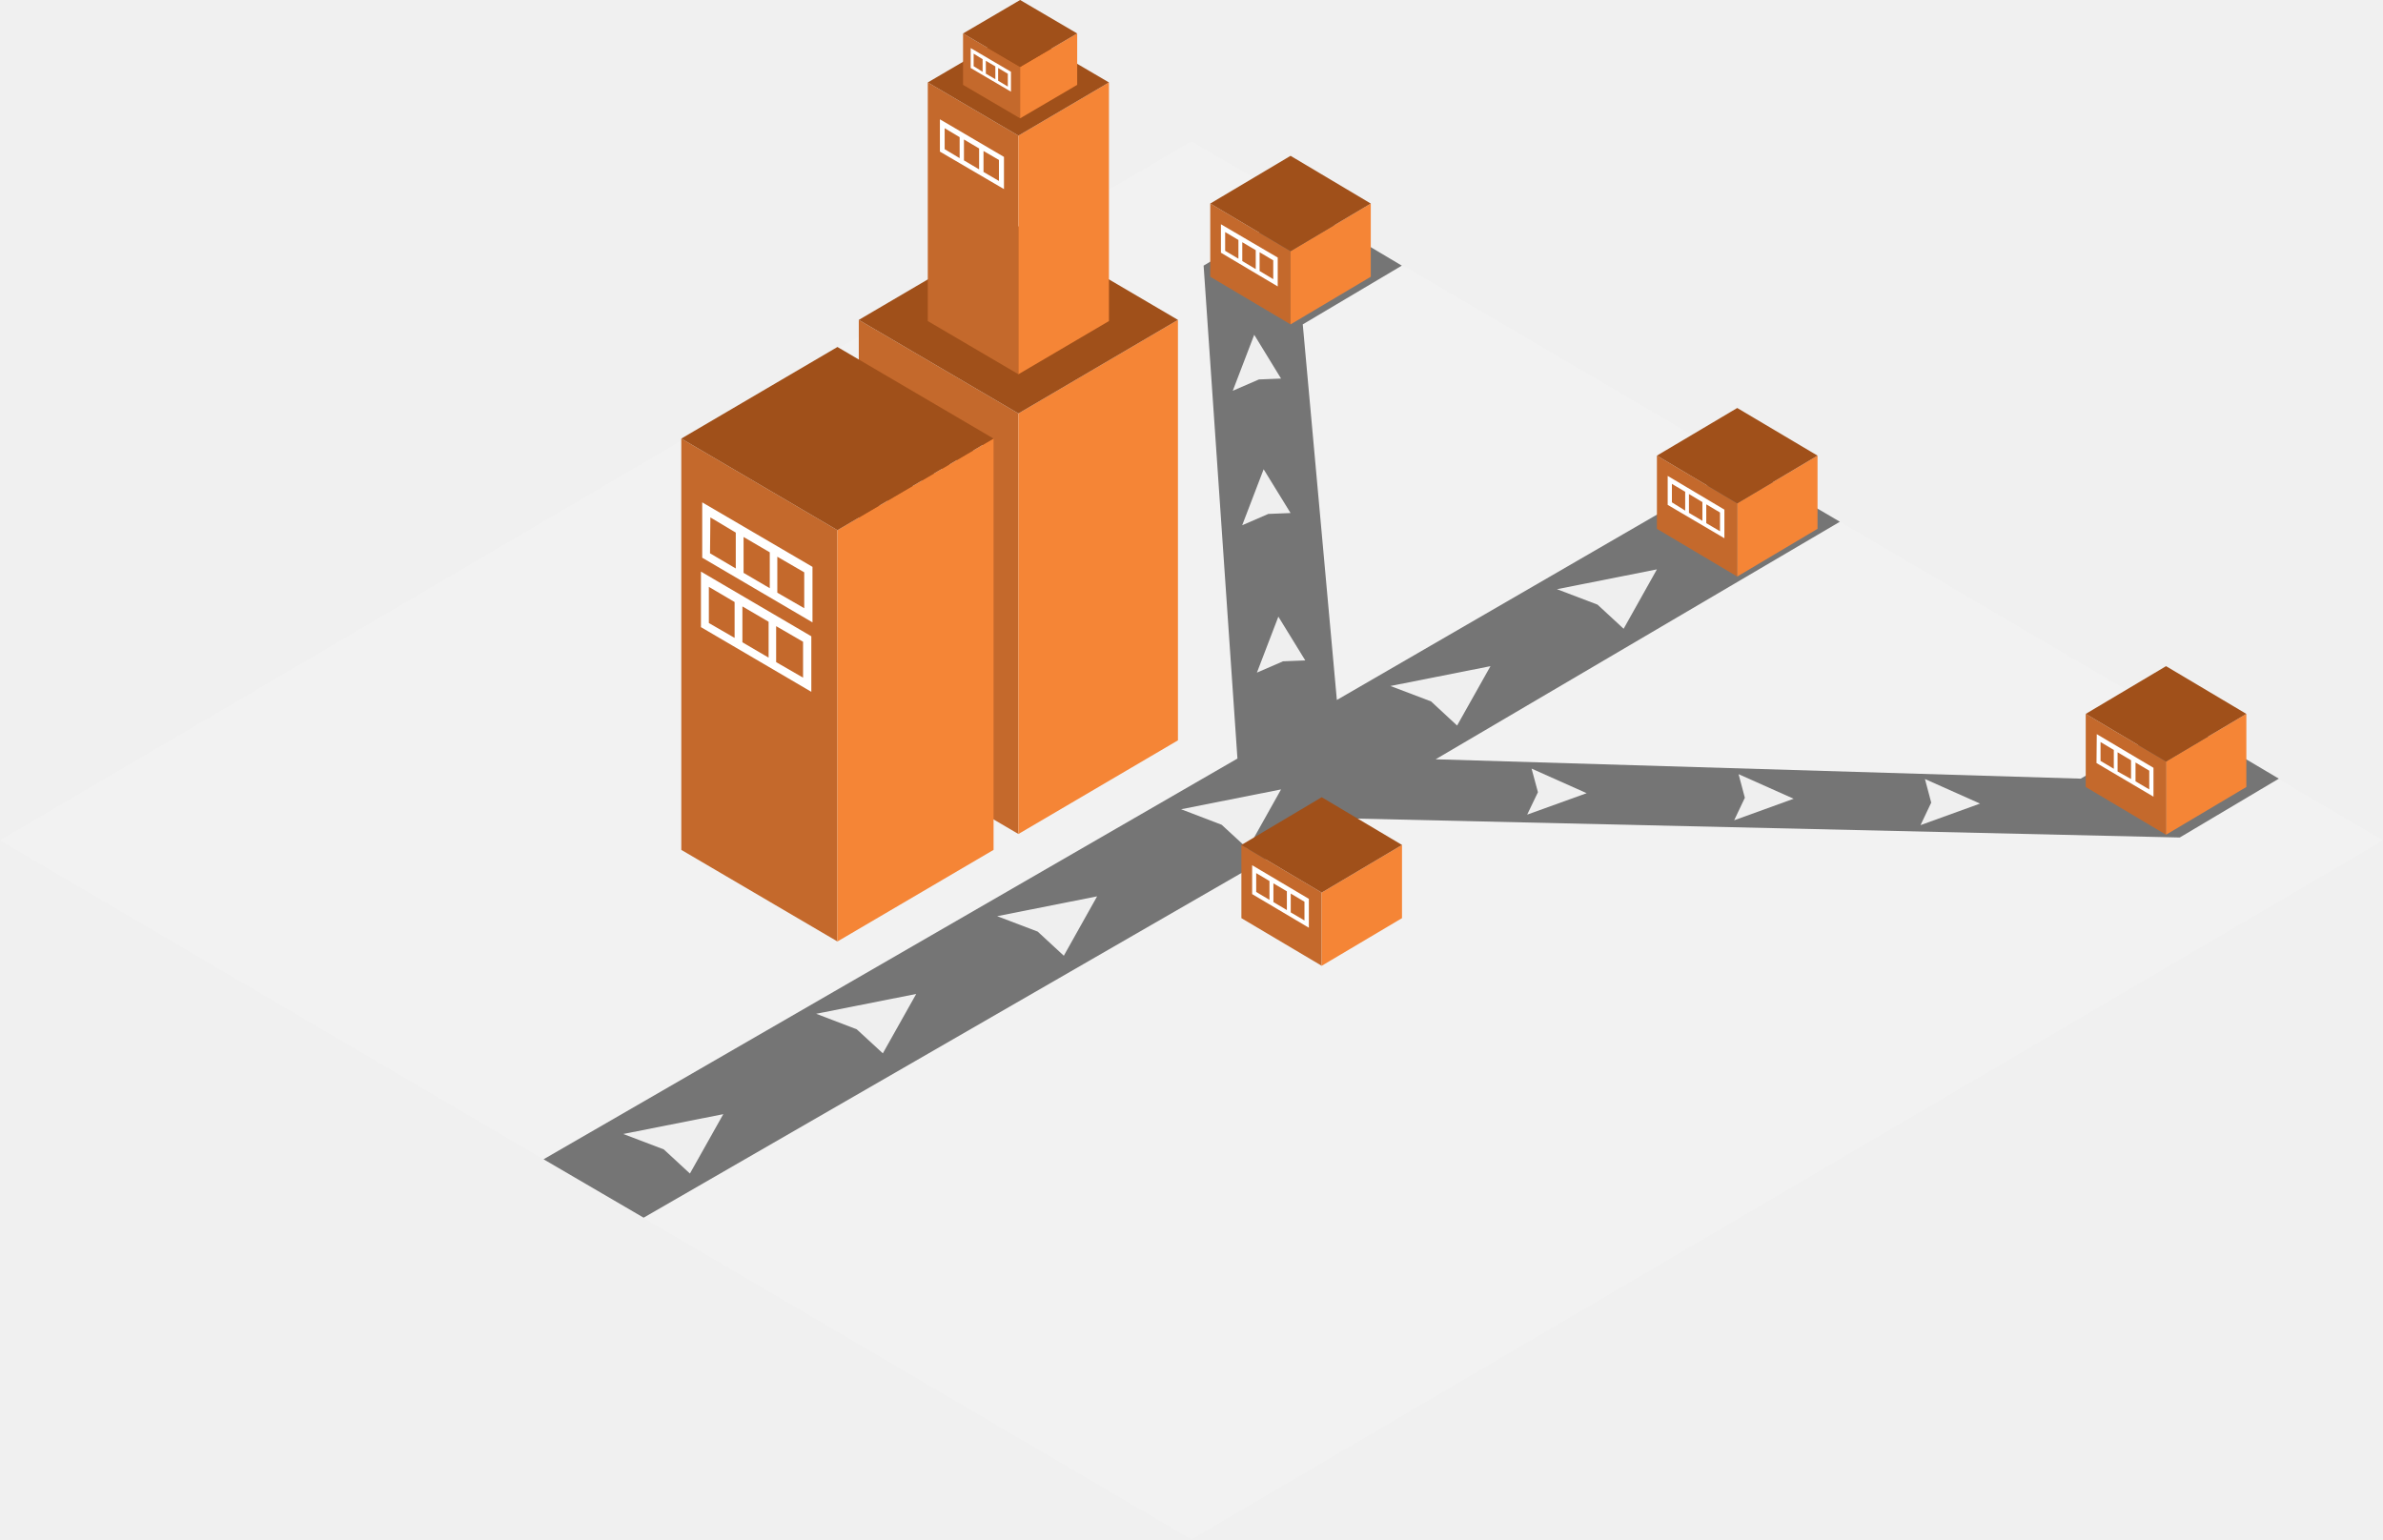
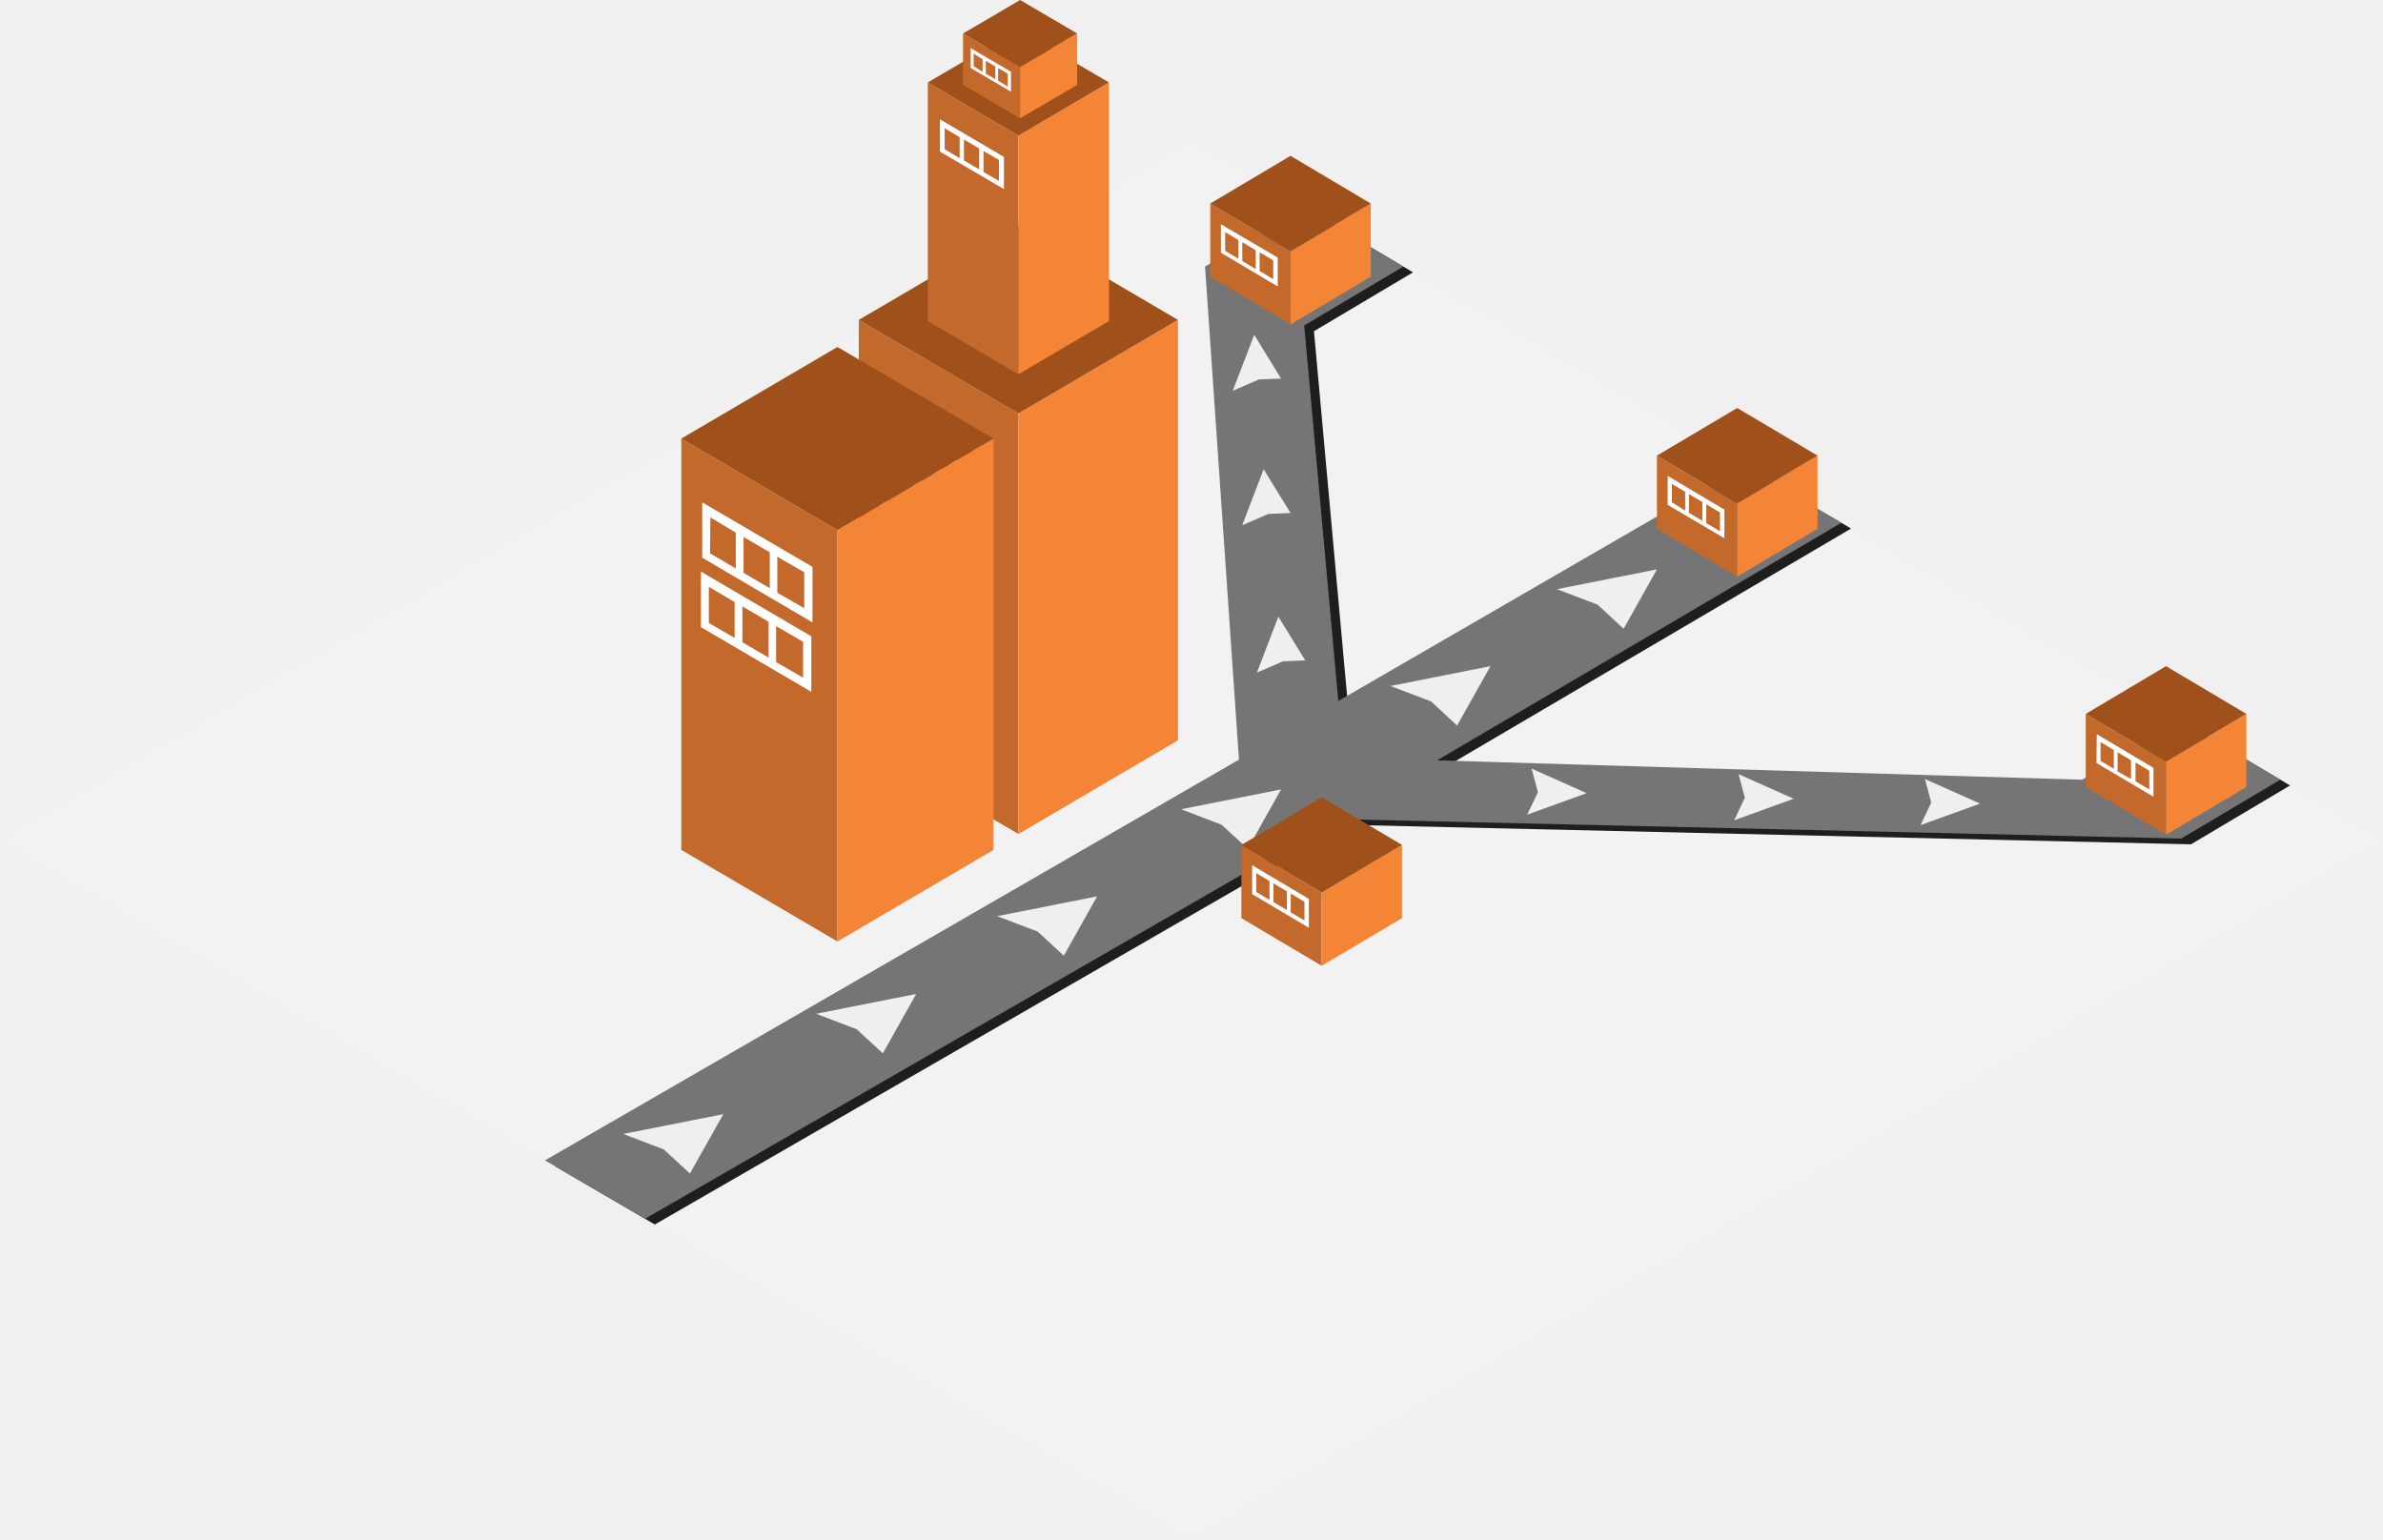
<svg xmlns="http://www.w3.org/2000/svg" viewBox="0 0 265.58 171.6">
  <defs>
-     <style>.a{fill:#f2f2f2;}.b{fill:#757575;}.c{fill:#c4692c;}.d{fill:#f58536;}.e{fill:#a0501a;}.f{fill:#fff;}.g{fill:#efefef;}</style>
+     <style>.a{fill:#f2f2f2;}.b{fill:#1e1e1e;}.c{fill:#757575;}.d{fill:#c4692c;}.e{fill:#f58536;}.f{fill:#a0501a;}.g{fill:#fff;}.h{fill:#efefef;}</style>
  </defs>
  <polygon class="a" points="132.79 15.76 0 93.68 132.79 171.6 265.58 93.68 132.79 15.76" />
-   <polygon class="b" points="242.93 80.25 231.89 86.8 160 84.64 205.05 58.16 194.24 51.82 148.99 78.03 145.19 36.16 136.8 31.18 145.19 36.16 156.23 29.61 145.19 23.05 134.14 29.61 134.14 29.61 137.91 84.56 60.58 129.23 71.73 135.74 148.96 91.2 242.93 93.36 253.97 86.8 242.93 80.25" />
-   <polygon class="c" points="143.83 36.16 134.88 30.85 134.88 22.69 143.83 28 143.83 36.16" />
-   <polygon class="d" points="143.83 36.16 152.77 30.85 152.77 22.69 143.83 28 143.83 36.16" />
-   <polygon class="e" points="143.83 17.37 134.88 22.69 143.83 28 152.77 22.69 143.83 17.37" />
-   <path class="f" d="M136.07,28.17l6.33,3.76V28.71L136.07,25Zm4.31-.05,1.52.9v2.1l-1.52-.91ZM138.45,27l1.5.89V30l-1.5-.9Zm-1.91-1.13,1.48.88v2.09l-1.48-.88Z" />
-   <polygon class="c" points="241.4 93.05 232.45 87.73 232.45 79.58 241.4 84.89 241.4 93.05" />
-   <polygon class="d" points="241.4 93.05 250.35 87.73 250.35 79.58 241.4 84.89 241.4 93.05" />
-   <polygon class="e" points="241.4 74.26 232.45 79.58 241.4 84.89 250.35 79.58 241.4 74.26" />
-   <path class="f" d="M233.65,85.06,240,88.81V85.59l-6.32-3.75ZM238,85l1.53.91V88L238,87.1ZM236,83.86l1.5.89v2.09L236,86Zm-1.9-1.14,1.48.88v2.1l-1.48-.88Z" />
-   <polygon class="c" points="193.61 64.27 184.66 58.95 184.66 50.79 193.61 56.11 193.61 64.27" />
-   <polygon class="d" points="193.61 64.27 202.56 58.95 202.56 50.79 193.61 56.11 193.61 64.27" />
-   <polygon class="e" points="193.61 45.48 184.66 50.79 193.61 56.11 202.56 50.79 193.61 45.48" />
-   <path class="f" d="M185.86,56.28,192.18,60V56.81l-6.32-3.76Zm4.3-.06,1.53.91v2.09l-1.53-.9Zm-1.93-1.15,1.5.9v2.09l-1.5-.89Zm-1.9-1.13,1.48.88v2.1L186.33,56Z" />
-   <polygon class="g" points="69.46 126.41 80.61 124.2 76.89 130.82 73.98 128.13 69.46 126.41" />
-   <polygon class="g" points="90.96 113.01 102.11 110.8 98.39 117.42 95.48 114.74 90.96 113.01" />
-   <polygon class="g" points="111.13 102.13 122.27 99.92 118.56 106.54 115.65 103.85 111.13 102.13" />
-   <polygon class="g" points="131.63 90.21 142.77 88 139.06 94.62 136.15 91.94 131.63 90.21" />
-   <polygon class="g" points="154.96 76.47 166.11 74.26 162.39 80.88 159.49 78.19 154.96 76.47" />
-   <polygon class="g" points="173.52 65.68 184.66 63.47 180.95 70.09 178.04 67.4 173.52 65.68" />
-   <polygon class="g" points="140.08 74.98 142.47 68.74 145.47 73.62 142.99 73.72 140.08 74.98" />
-   <polygon class="g" points="170.69 85.68 176.83 88.42 170.2 90.81 171.4 88.31 170.69 85.68" />
-   <polygon class="g" points="193.76 86.3 199.9 89.04 193.27 91.44 194.46 88.93 193.76 86.3" />
-   <polygon class="g" points="214.53 86.84 220.67 89.58 214.04 91.98 215.23 89.47 214.53 86.84" />
-   <polygon class="g" points="138.44 58.55 140.83 52.31 143.83 57.19 141.35 57.29 138.44 58.55" />
-   <polygon class="g" points="137.39 43.56 139.78 37.32 142.77 42.2 140.3 42.3 137.39 43.56" />
-   <polygon class="c" points="147.3 107.66 138.35 102.35 138.35 94.19 147.3 99.5 147.3 107.66" />
-   <polygon class="d" points="147.3 107.66 156.25 102.35 156.25 94.19 147.3 99.5 147.3 107.66" />
-   <polygon class="e" points="147.3 88.87 138.35 94.19 147.3 99.5 156.25 94.19 147.3 88.87" />
-   <path class="f" d="M139.55,99.67l6.32,3.75V100.2l-6.32-3.75Zm4.3-.06,1.53.91v2.09l-1.53-.9Zm-1.93-1.14,1.5.89v2.09l-1.5-.89ZM140,97.33l1.48.88v2.1L140,99.43Z" />
-   <polygon class="c" points="113.5 92.97 95.71 82.53 95.71 35.66 113.5 46.09 113.5 92.97" />
-   <path class="f" d="M98,57.15l12.58,7.37V58.19L98,50.81Zm8.56-.11,3,1.77v4.12l-3-1.78Zm-3.84-2.26,3,1.75v4.12l-3-1.75Zm-3.78-2.22,2.94,1.73V58.4l-2.94-1.72Z" />
-   <polygon class="d" points="113.5 92.97 131.28 82.53 131.28 35.66 113.5 46.09 113.5 92.97" />
-   <polygon class="e" points="113.5 25.22 95.71 35.66 113.5 46.09 131.28 35.66 113.5 25.22" />
-   <path class="f" d="M98.09,49.23l12.57,7.37V50.28L98.09,42.9Zm8.55-.11,3,1.78V55l-3-1.77Zm-3.84-2.25,3,1.75v4.11l-3-1.74ZM99,44.64,102,46.37v4.12L99,48.76Z" />
-   <polygon class="c" points="113.5 41.72 103.4 35.79 103.4 9.19 113.5 15.12 113.5 41.72" />
-   <polygon class="d" points="113.5 41.72 123.59 35.79 123.59 9.19 113.5 15.12 113.5 41.72" />
-   <polygon class="e" points="113.5 3.27 103.4 9.19 113.5 15.12 123.59 9.19 113.5 3.27" />
-   <path class="f" d="M104.75,16.9l7.14,4.18V17.49l-7.14-4.19Zm4.86-.07,1.72,1v2.34l-1.72-1Zm-2.18-1.28,1.69,1v2.33l-1.69-1Zm-2.15-1.26,1.67,1v2.34l-1.67-1Z" />
-   <polygon class="c" points="113.69 13.19 107.33 9.46 107.33 3.73 113.69 7.46 113.69 13.19" />
-   <polygon class="d" points="113.69 13.19 120.05 9.46 120.05 3.73 113.69 7.46 113.69 13.19" />
-   <polygon class="e" points="113.69 0 107.33 3.73 113.69 7.46 120.05 3.73 113.69 0" />
-   <path class="f" d="M108.18,7.58l4.49,2.64V8l-4.49-2.64Zm3.06,0,1.08.64V9.65L111.24,9Zm-1.37-.8,1.06.62V8.83l-1.06-.62Zm-1.36-.8,1,.62V8l-1-.62Z" />
-   <polygon class="c" points="93.33 104.95 75.93 94.74 75.93 48.89 93.33 59.1 93.33 104.95" />
-   <path class="f" d="M78.12,69.91l12.3,7.21V70.93l-12.3-7.21Zm8.38-.11,3,1.74v4l-3-1.73Zm-3.76-2.2,2.92,1.71v4l-2.92-1.71ZM79,65.42l2.87,1.69v4L79,69.45Z" />
-   <polygon class="d" points="93.33 104.95 110.73 94.74 110.73 48.89 93.33 59.1 93.33 104.95" />
-   <polygon class="e" points="93.33 38.68 75.93 48.89 93.33 59.1 110.73 48.89 93.33 38.68" />
-   <path class="f" d="M78.26,62.17l12.29,7.21V63.19L78.26,56Zm8.37-.11,3,1.74v4l-3-1.73Zm-3.76-2.2,2.92,1.71v4l-2.92-1.71Zm-3.7-2.18L82,59.37v4l-2.87-1.69Z" />
+   <polygon class="b" points="244.18 81 233.14 87.56 161.26 85.4 206.3 58.92 195.49 52.58 150.24 78.78 146.44 36.92 138.05 31.94 146.44 36.92 157.48 30.36 146.44 23.8 135.4 30.36 135.4 30.36 139.17 85.32 61.83 129.99 72.98 136.5 150.22 91.95 244.18 94.12 255.22 87.56 244.18 81" />
+   <polygon class="c" points="243.09 80.36 232.05 86.92 160.16 84.76 205.21 58.28 194.4 51.94 149.15 78.14 145.35 36.28 136.96 31.3 145.35 36.28 156.39 29.72 145.35 23.16 134.3 29.72 134.3 29.72 138.08 84.68 60.74 129.35 71.89 135.86 149.12 91.31 243.09 93.48 254.13 86.92 243.09 80.36" />
+   <polygon class="d" points="143.83 36.16 134.88 30.85 134.88 22.69 143.83 28 143.83 36.16" />
+   <polygon class="e" points="143.83 36.16 152.77 30.85 152.77 22.69 143.83 28 143.83 36.16" />
+   <polygon class="f" points="143.83 17.37 134.88 22.69 143.83 28 152.77 22.69 143.83 17.37" />
+   <path class="g" d="M136.07,28.17l6.33,3.76V28.71L136.07,25Zm4.31-.05,1.52.9v2.1l-1.52-.91ZM138.45,27l1.5.89V30l-1.5-.9Zm-1.91-1.13,1.48.88v2.09l-1.48-.88Z" />
+   <polygon class="d" points="241.4 93.05 232.45 87.73 232.45 79.58 241.4 84.89 241.4 93.05" />
+   <polygon class="e" points="241.4 93.05 250.35 87.73 250.35 79.58 241.4 84.89 241.4 93.05" />
+   <polygon class="f" points="241.4 74.26 232.45 79.58 241.4 84.89 250.35 79.58 241.4 74.26" />
+   <path class="g" d="M233.65,85.06,240,88.81V85.59l-6.32-3.75ZM238,85l1.53.91V88L238,87.1ZM236,83.86l1.5.89v2.09L236,86Zm-1.9-1.14,1.48.88v2.1l-1.48-.88Z" />
+   <polygon class="d" points="193.61 64.27 184.66 58.95 184.66 50.79 193.61 56.11 193.61 64.27" />
+   <polygon class="e" points="193.61 64.27 202.56 58.95 202.56 50.79 193.61 56.11 193.61 64.27" />
+   <polygon class="f" points="193.61 45.48 184.66 50.79 193.61 56.11 202.56 50.79 193.61 45.48" />
+   <path class="g" d="M185.86,56.28,192.18,60V56.81l-6.32-3.76Zm4.3-.06,1.53.91v2.09l-1.53-.9Zm-1.93-1.15,1.5.9v2.09l-1.5-.89Zm-1.9-1.13,1.48.88v2.1L186.33,56Z" />
+   <polygon class="h" points="69.46 126.41 80.61 124.2 76.89 130.82 73.98 128.13 69.46 126.41" />
+   <polygon class="h" points="90.96 113.01 102.11 110.8 98.39 117.42 95.48 114.74 90.96 113.01" />
+   <polygon class="h" points="111.13 102.13 122.27 99.92 118.56 106.54 115.65 103.85 111.13 102.13" />
+   <polygon class="h" points="131.63 90.21 142.77 88 139.06 94.62 136.15 91.94 131.63 90.21" />
+   <polygon class="h" points="154.96 76.47 166.11 74.26 162.39 80.88 159.49 78.19 154.96 76.47" />
+   <polygon class="h" points="173.52 65.68 184.66 63.47 180.95 70.09 178.04 67.4 173.52 65.68" />
+   <polygon class="h" points="140.08 74.98 142.47 68.74 145.47 73.62 142.99 73.72 140.08 74.98" />
+   <polygon class="h" points="170.69 85.68 176.83 88.42 170.2 90.81 171.4 88.31 170.69 85.68" />
+   <polygon class="h" points="193.76 86.3 199.9 89.04 193.27 91.44 194.46 88.93 193.76 86.3" />
+   <polygon class="h" points="214.53 86.84 220.67 89.58 214.04 91.98 215.23 89.47 214.53 86.84" />
+   <polygon class="h" points="138.44 58.55 140.83 52.31 143.83 57.19 141.35 57.29 138.44 58.55" />
+   <polygon class="h" points="137.39 43.56 139.78 37.32 142.77 42.2 140.3 42.3 137.39 43.56" />
+   <polygon class="d" points="147.3 107.66 138.35 102.35 138.35 94.19 147.3 99.5 147.3 107.66" />
+   <polygon class="e" points="147.3 107.66 156.25 102.35 156.25 94.19 147.3 99.5 147.3 107.66" />
+   <polygon class="f" points="147.3 88.87 138.35 94.19 147.3 99.5 156.25 94.19 147.3 88.87" />
+   <path class="g" d="M139.55,99.67l6.32,3.75V100.2l-6.32-3.75Zm4.3-.06,1.53.91v2.09l-1.53-.9Zm-1.93-1.14,1.5.89v2.09l-1.5-.89ZM140,97.33l1.48.88v2.1L140,99.43Z" />
+   <polygon class="d" points="113.5 92.97 95.71 82.53 95.71 35.66 113.5 46.09 113.5 92.97" />
+   <path class="g" d="M98,57.15l12.58,7.37V58.19L98,50.81Zm8.56-.11,3,1.77v4.12l-3-1.78Zm-3.84-2.26,3,1.75v4.12l-3-1.75Zm-3.78-2.22,2.94,1.73V58.4l-2.94-1.72Z" />
+   <polygon class="e" points="113.5 92.97 131.28 82.53 131.28 35.66 113.5 46.09 113.5 92.97" />
+   <polygon class="f" points="113.5 25.22 95.71 35.66 113.5 46.09 131.28 35.66 113.5 25.22" />
+   <path class="g" d="M98.09,49.23l12.57,7.37V50.28L98.09,42.9Zm8.55-.11,3,1.78V55l-3-1.77Zm-3.84-2.25,3,1.75v4.11l-3-1.74ZM99,44.64,102,46.37v4.12L99,48.76Z" />
+   <polygon class="d" points="113.5 41.72 103.4 35.79 103.4 9.19 113.5 15.12 113.5 41.72" />
+   <polygon class="e" points="113.5 41.72 123.59 35.79 123.59 9.19 113.5 15.12 113.5 41.72" />
+   <polygon class="f" points="113.5 3.27 103.4 9.19 113.5 15.12 123.59 9.19 113.5 3.27" />
+   <path class="g" d="M104.75,16.9l7.14,4.18V17.49l-7.14-4.19Zm4.86-.07,1.72,1v2.34l-1.72-1Zm-2.18-1.28,1.69,1v2.33l-1.69-1Zm-2.15-1.26,1.67,1v2.34l-1.67-1Z" />
+   <polygon class="d" points="113.69 13.19 107.33 9.46 107.33 3.73 113.69 7.46 113.69 13.19" />
+   <polygon class="e" points="113.69 13.19 120.05 9.46 120.05 3.73 113.69 7.46 113.69 13.19" />
+   <polygon class="f" points="113.69 0 107.33 3.73 113.69 7.46 120.05 3.73 113.69 0" />
+   <path class="g" d="M108.18,7.58l4.49,2.64V8l-4.49-2.64Zm3.06,0,1.08.64V9.65L111.24,9Zm-1.37-.8,1.06.62V8.83l-1.06-.62Zm-1.36-.8,1,.62V8l-1-.62Z" />
+   <polygon class="d" points="93.33 104.95 75.93 94.74 75.93 48.89 93.33 59.1 93.33 104.95" />
+   <path class="g" d="M78.12,69.91l12.3,7.21V70.93l-12.3-7.21Zm8.38-.11,3,1.74v4l-3-1.73Zm-3.76-2.2,2.92,1.71v4l-2.92-1.71ZM79,65.42l2.87,1.69v4L79,69.45Z" />
+   <polygon class="e" points="93.33 104.95 110.73 94.74 110.73 48.89 93.33 59.1 93.33 104.95" />
+   <polygon class="f" points="93.33 38.68 75.93 48.89 93.33 59.1 110.73 48.89 93.33 38.68" />
+   <path class="g" d="M78.26,62.17l12.29,7.21V63.19L78.26,56Zm8.37-.11,3,1.74v4l-3-1.73Zm-3.76-2.2,2.92,1.71v4l-2.92-1.71Zm-3.7-2.18L82,59.37v4l-2.87-1.69Z" />
</svg>
